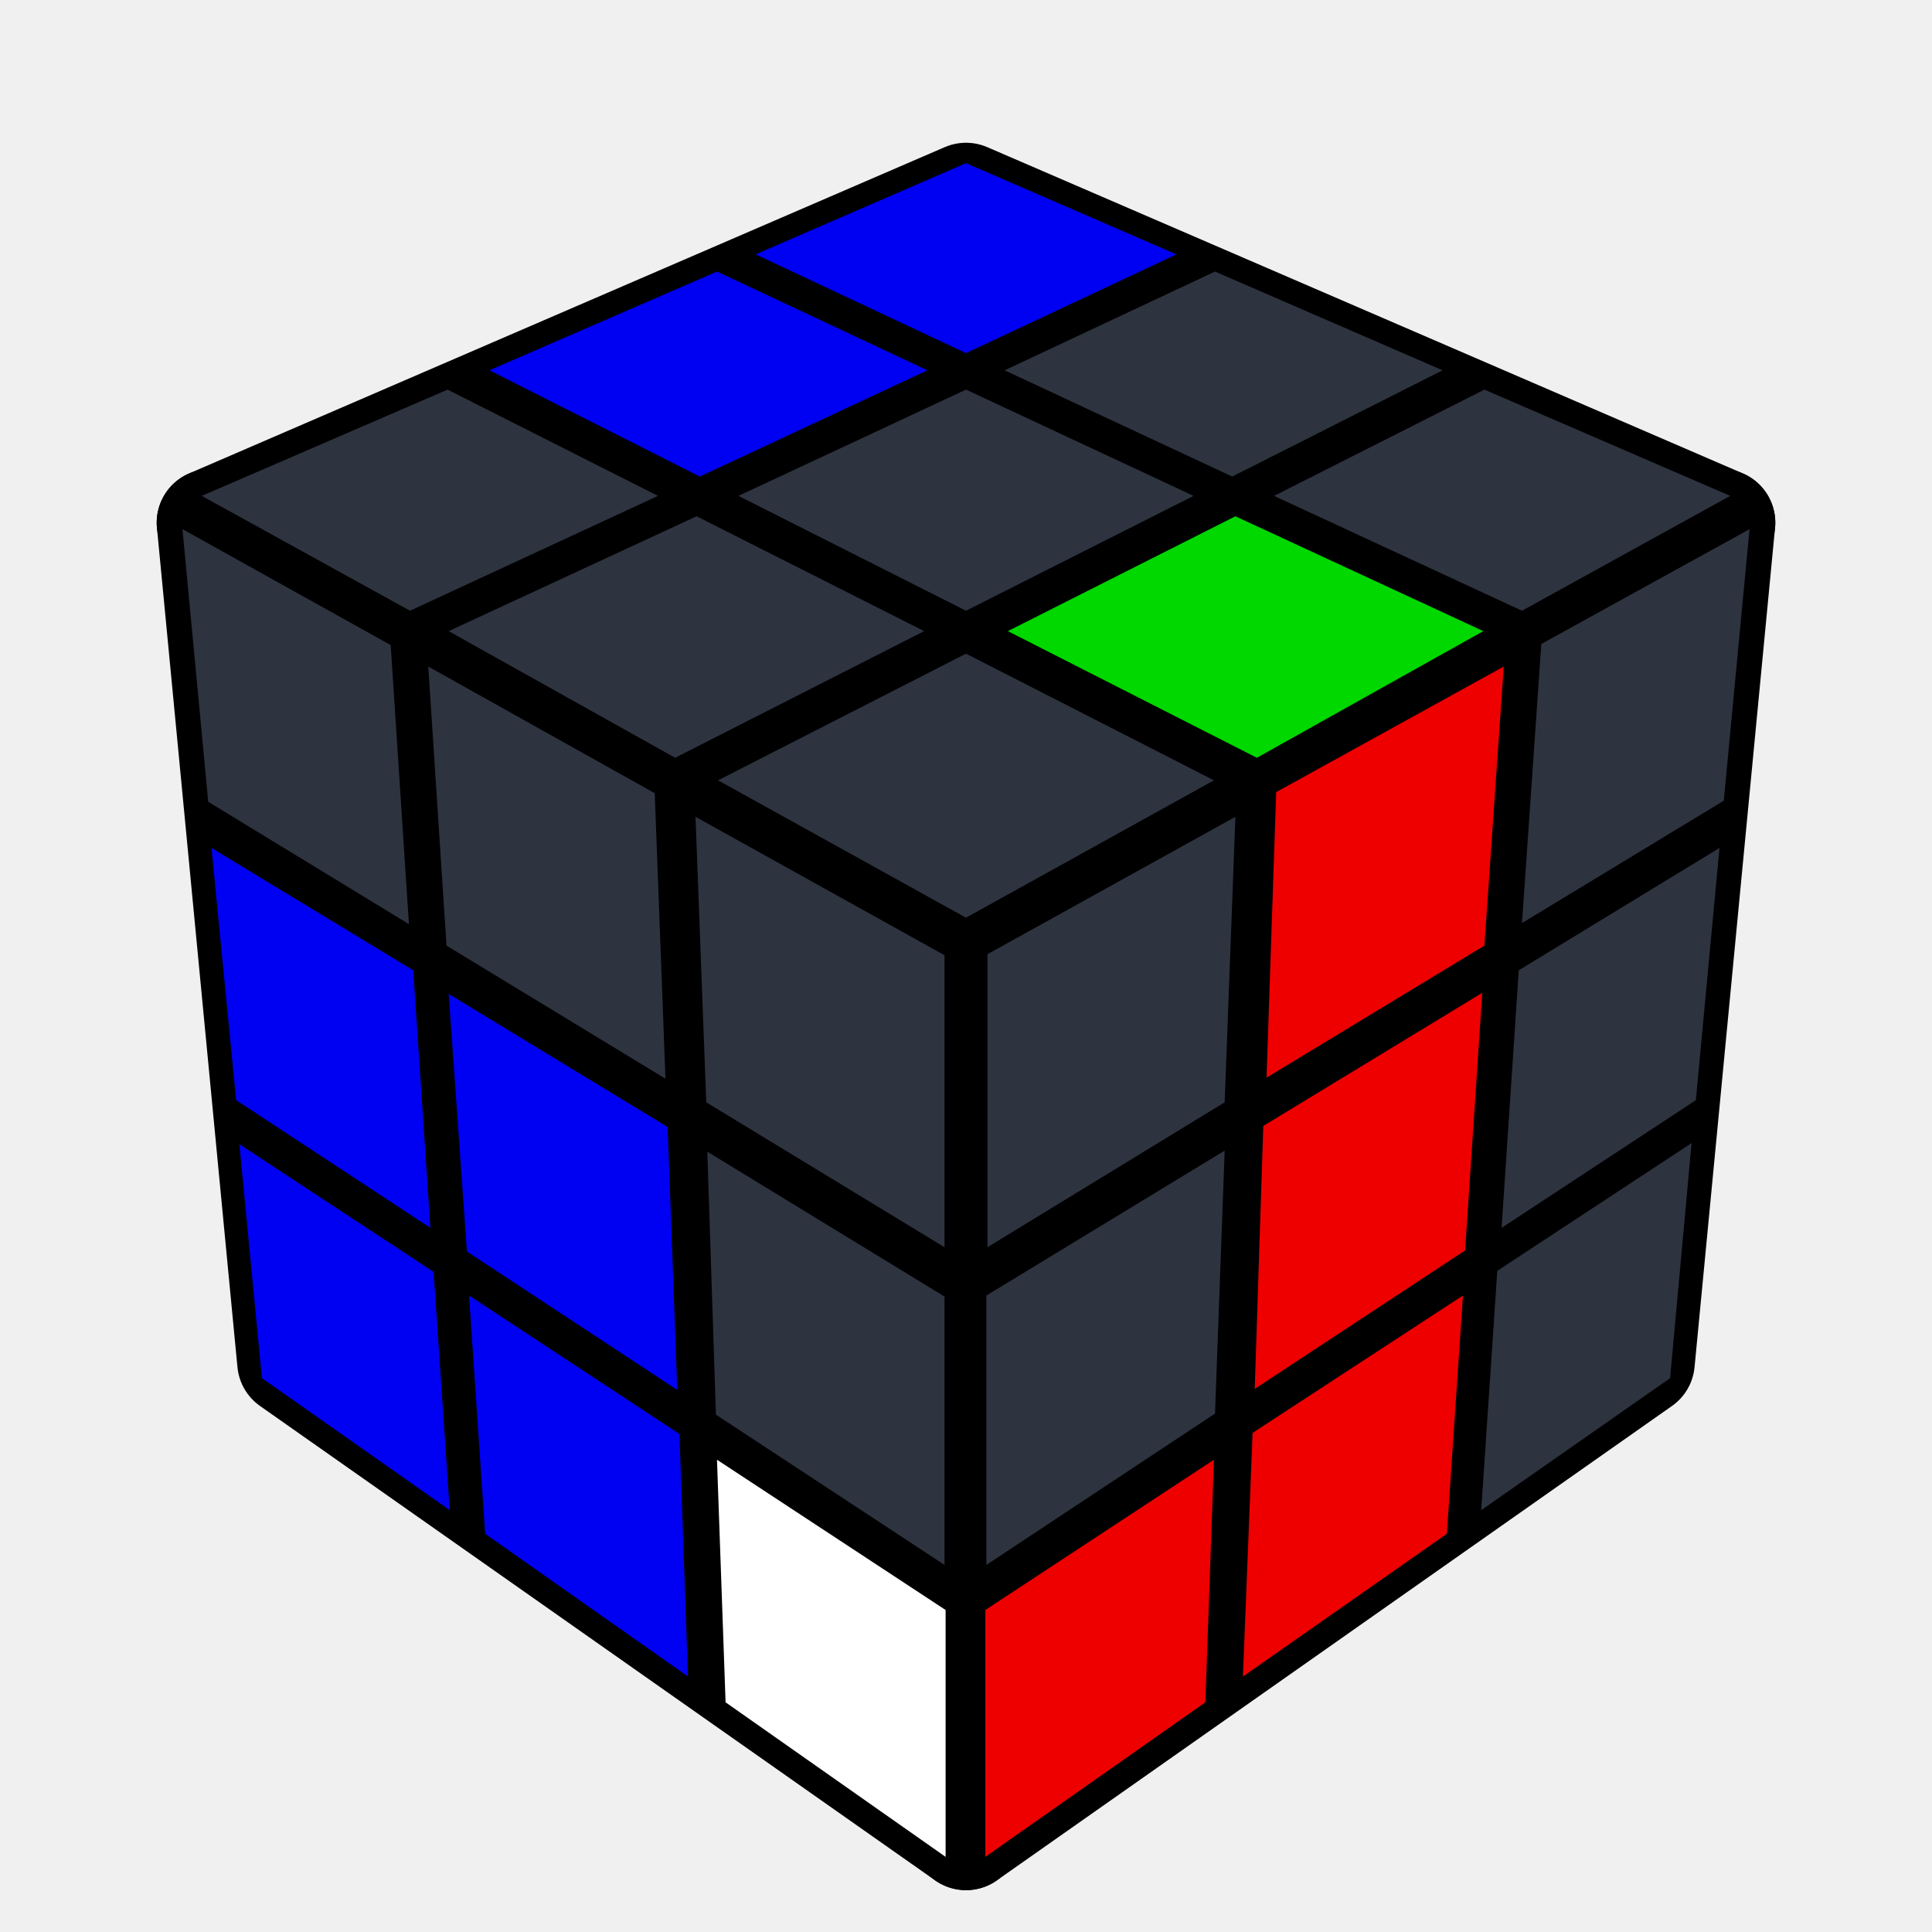
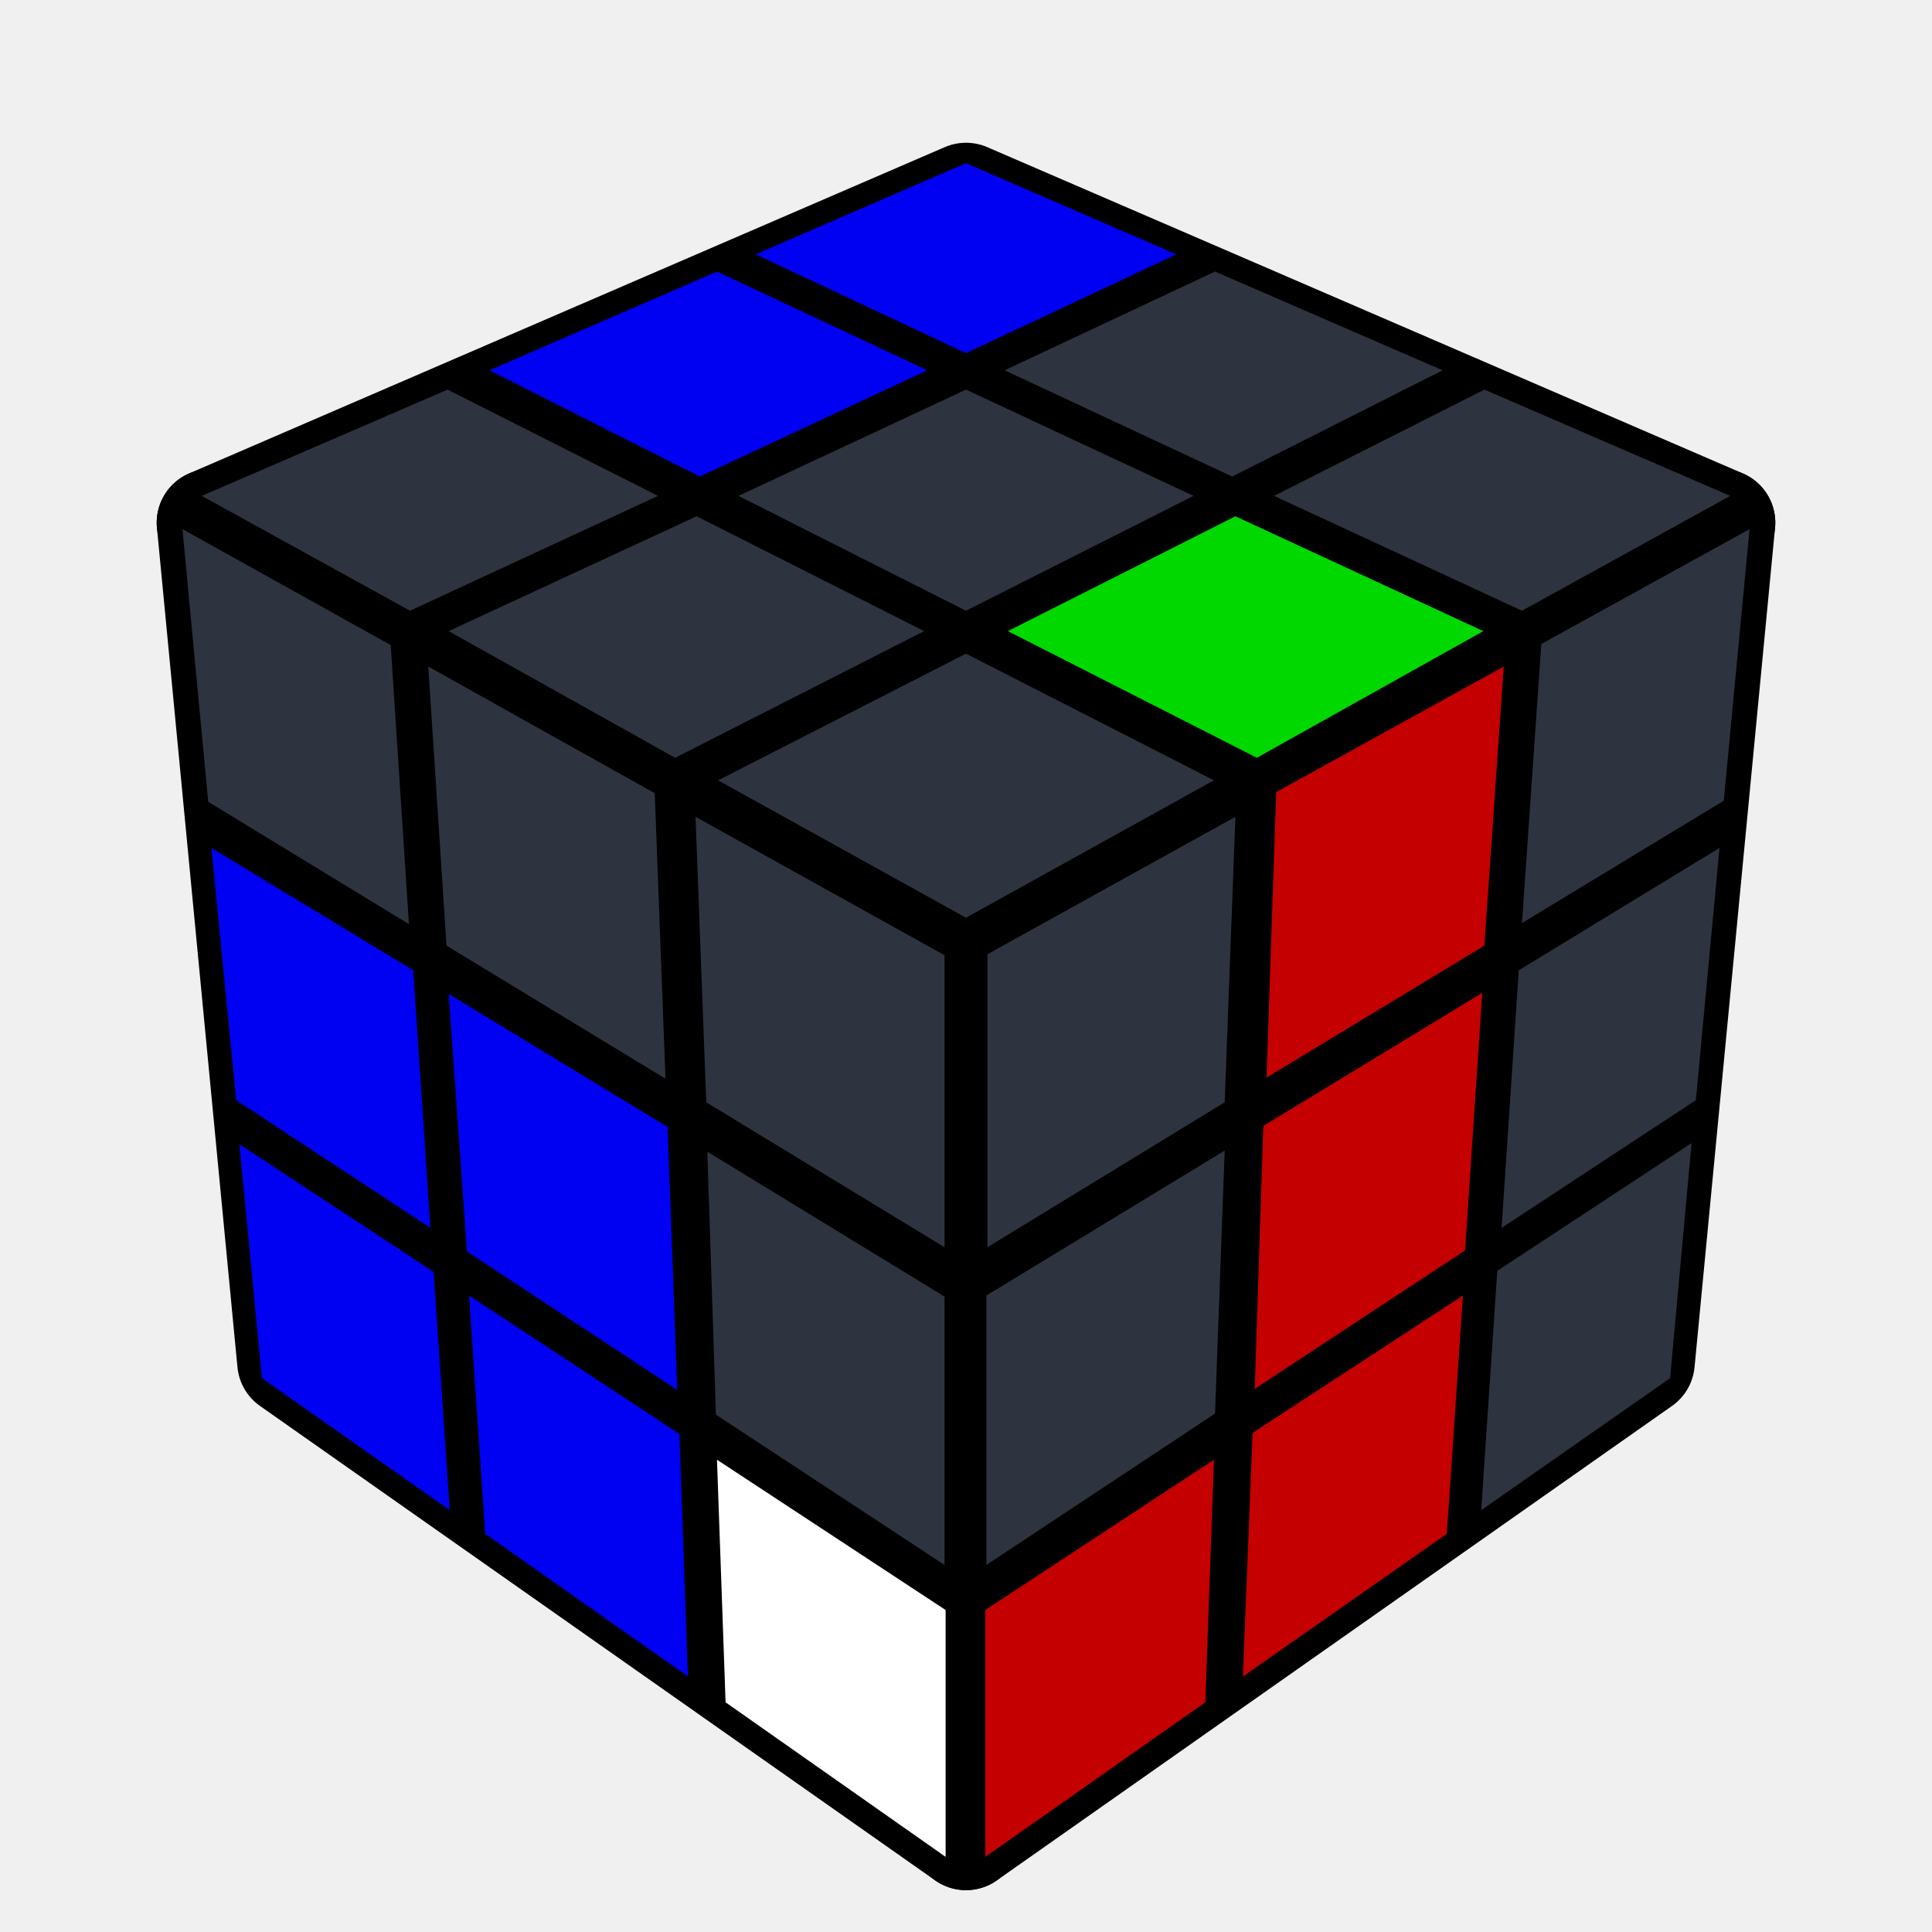
<svg xmlns="http://www.w3.org/2000/svg" version="1.1" width="180" height="180" viewBox="-0.9 -0.9 1.8 1.8">
  <g style="stroke-width:0.1;stroke-linejoin:round;opacity:1">
    <polygon fill="#000000" stroke="#000000" points="-4.9165444344952E-17,-0.717 0.704,-0.413 6.3108540577985E-17,-0.022 -0.704,-0.413" />
    <polygon fill="#000000" stroke="#000000" points="6.3108540577985E-17,-0.022 0.704,-0.413 0.629,0.369 5.5589468959362E-17,0.811" />
    <polygon fill="#000000" stroke="#000000" points="-0.704,-0.413 6.3108540577985E-17,-0.022 5.5589468959362E-17,0.811 -0.629,0.369" />
  </g>
  <g style="opacity:1;stroke-opacity:0.5;stroke-width:0;stroke-linejoin:round">
    <polygon fill="#0000F2" stroke="#000000" points="-4.9439549272153E-17,-0.748 0.196,-0.663 -1.6979580126642E-17,-0.571 -0.196,-0.663" />
    <polygon fill="#2E3340" stroke="#000000" points="0.232,-0.647 0.444,-0.555 0.248,-0.456 0.036,-0.555" />
    <polygon fill="#2E3340" stroke="#000000" points="0.483,-0.537 0.712,-0.438 0.518,-0.331 0.287,-0.438" />
    <polygon fill="#0000F2" stroke="#000000" points="-0.232,-0.647 -0.036,-0.555 -0.248,-0.456 -0.444,-0.555" />
    <polygon fill="#2E3340" stroke="#000000" points="-1.1906711768916E-17,-0.537 0.212,-0.438 1.3125827139793E-17,-0.331 -0.212,-0.438" />
    <polygon fill="#00D800" stroke="#000000" points="0.251,-0.419 0.482,-0.312 0.271,-0.194 0.039,-0.312" />
    <polygon fill="#2E3340" stroke="#000000" points="-0.483,-0.537 -0.287,-0.438 -0.518,-0.331 -0.712,-0.438" />
    <polygon fill="#2E3340" stroke="#000000" points="-0.251,-0.419 -0.039,-0.312 -0.271,-0.194 -0.482,-0.312" />
    <polygon fill="#2E3340" stroke="#000000" points="1.9219742927126E-17,-0.291 0.231,-0.173 6.3251582941518E-17,-0.045 -0.231,-0.173" />
    <polygon fill="#2E3340" stroke="#000000" points="0.02,-0.011 0.251,-0.139 0.241,0.127 0.02,0.262" />
-     <polygon fill="#EE0000" stroke="#000000" points="0.289,-0.162 0.501,-0.279 0.483,-0.019 0.28,0.104" />
+     <polygon fill="#C40000" stroke="#000000" points="0.289,-0.162 0.501,-0.279 0.483,-0.019 0.28,0.104" />
    <polygon fill="#2E3340" stroke="#000000" points="0.536,-0.3 0.73,-0.407 0.706,-0.154 0.518,-0.04" />
    <polygon fill="#2E3340" stroke="#000000" points="0.019,0.307 0.241,0.172 0.232,0.417 0.019,0.558" />
-     <polygon fill="#EE0000" stroke="#000000" points="0.277,0.149 0.481,0.025 0.465,0.265 0.269,0.394" />
+     <polygon fill="#C40000" stroke="#000000" points="0.277,0.149 0.481,0.025 0.465,0.265 0.269,0.394" />
    <polygon fill="#2E3340" stroke="#000000" points="0.515,0.004 0.702,-0.11 0.68,0.125 0.499,0.244" />
-     <polygon fill="#EE0000" stroke="#000000" points="0.018,0.6 0.231,0.46 0.223,0.686 0.018,0.83" />
-     <polygon fill="#EE0000" stroke="#000000" points="0.267,0.435 0.463,0.307 0.448,0.529 0.258,0.662" />
+     <polygon fill="#C40000" stroke="#000000" points="0.018,0.6 0.231,0.46 0.223,0.686 0.018,0.83" />
+     <polygon fill="#C40000" stroke="#000000" points="0.267,0.435 0.463,0.307 0.448,0.529 0.258,0.662" />
    <polygon fill="#2E3340" stroke="#000000" points="0.495,0.284 0.676,0.165 0.656,0.384 0.48,0.507" />
    <polygon fill="#2E3340" stroke="#000000" points="-0.73,-0.407 -0.536,-0.299 -0.519,-0.039 -0.706,-0.153" />
    <polygon fill="#2E3340" stroke="#000000" points="-0.501,-0.279 -0.29,-0.161 -0.28,0.105 -0.484,-0.019" />
    <polygon fill="#2E3340" stroke="#000000" points="-0.252,-0.139 -0.02,-0.01 -0.02,0.262 -0.242,0.127" />
    <polygon fill="#0000F2" stroke="#000000" points="-0.703,-0.11 -0.515,0.004 -0.499,0.244 -0.68,0.125" />
    <polygon fill="#0000F2" stroke="#000000" points="-0.482,0.026 -0.278,0.15 -0.269,0.395 -0.465,0.266" />
    <polygon fill="#2E3340" stroke="#000000" points="-0.241,0.173 -0.02,0.308 -0.02,0.558 -0.233,0.418" />
    <polygon fill="#0000F2" stroke="#000000" points="-0.677,0.166 -0.496,0.285 -0.481,0.507 -0.656,0.384" />
    <polygon fill="#0000F2" stroke="#000000" points="-0.463,0.307 -0.267,0.436 -0.259,0.662 -0.448,0.529" />
    <polygon fill="#FFFFFF" stroke="#000000" points="-0.232,0.46 -0.019,0.6 -0.019,0.83 -0.224,0.686" />
  </g>
</svg>
